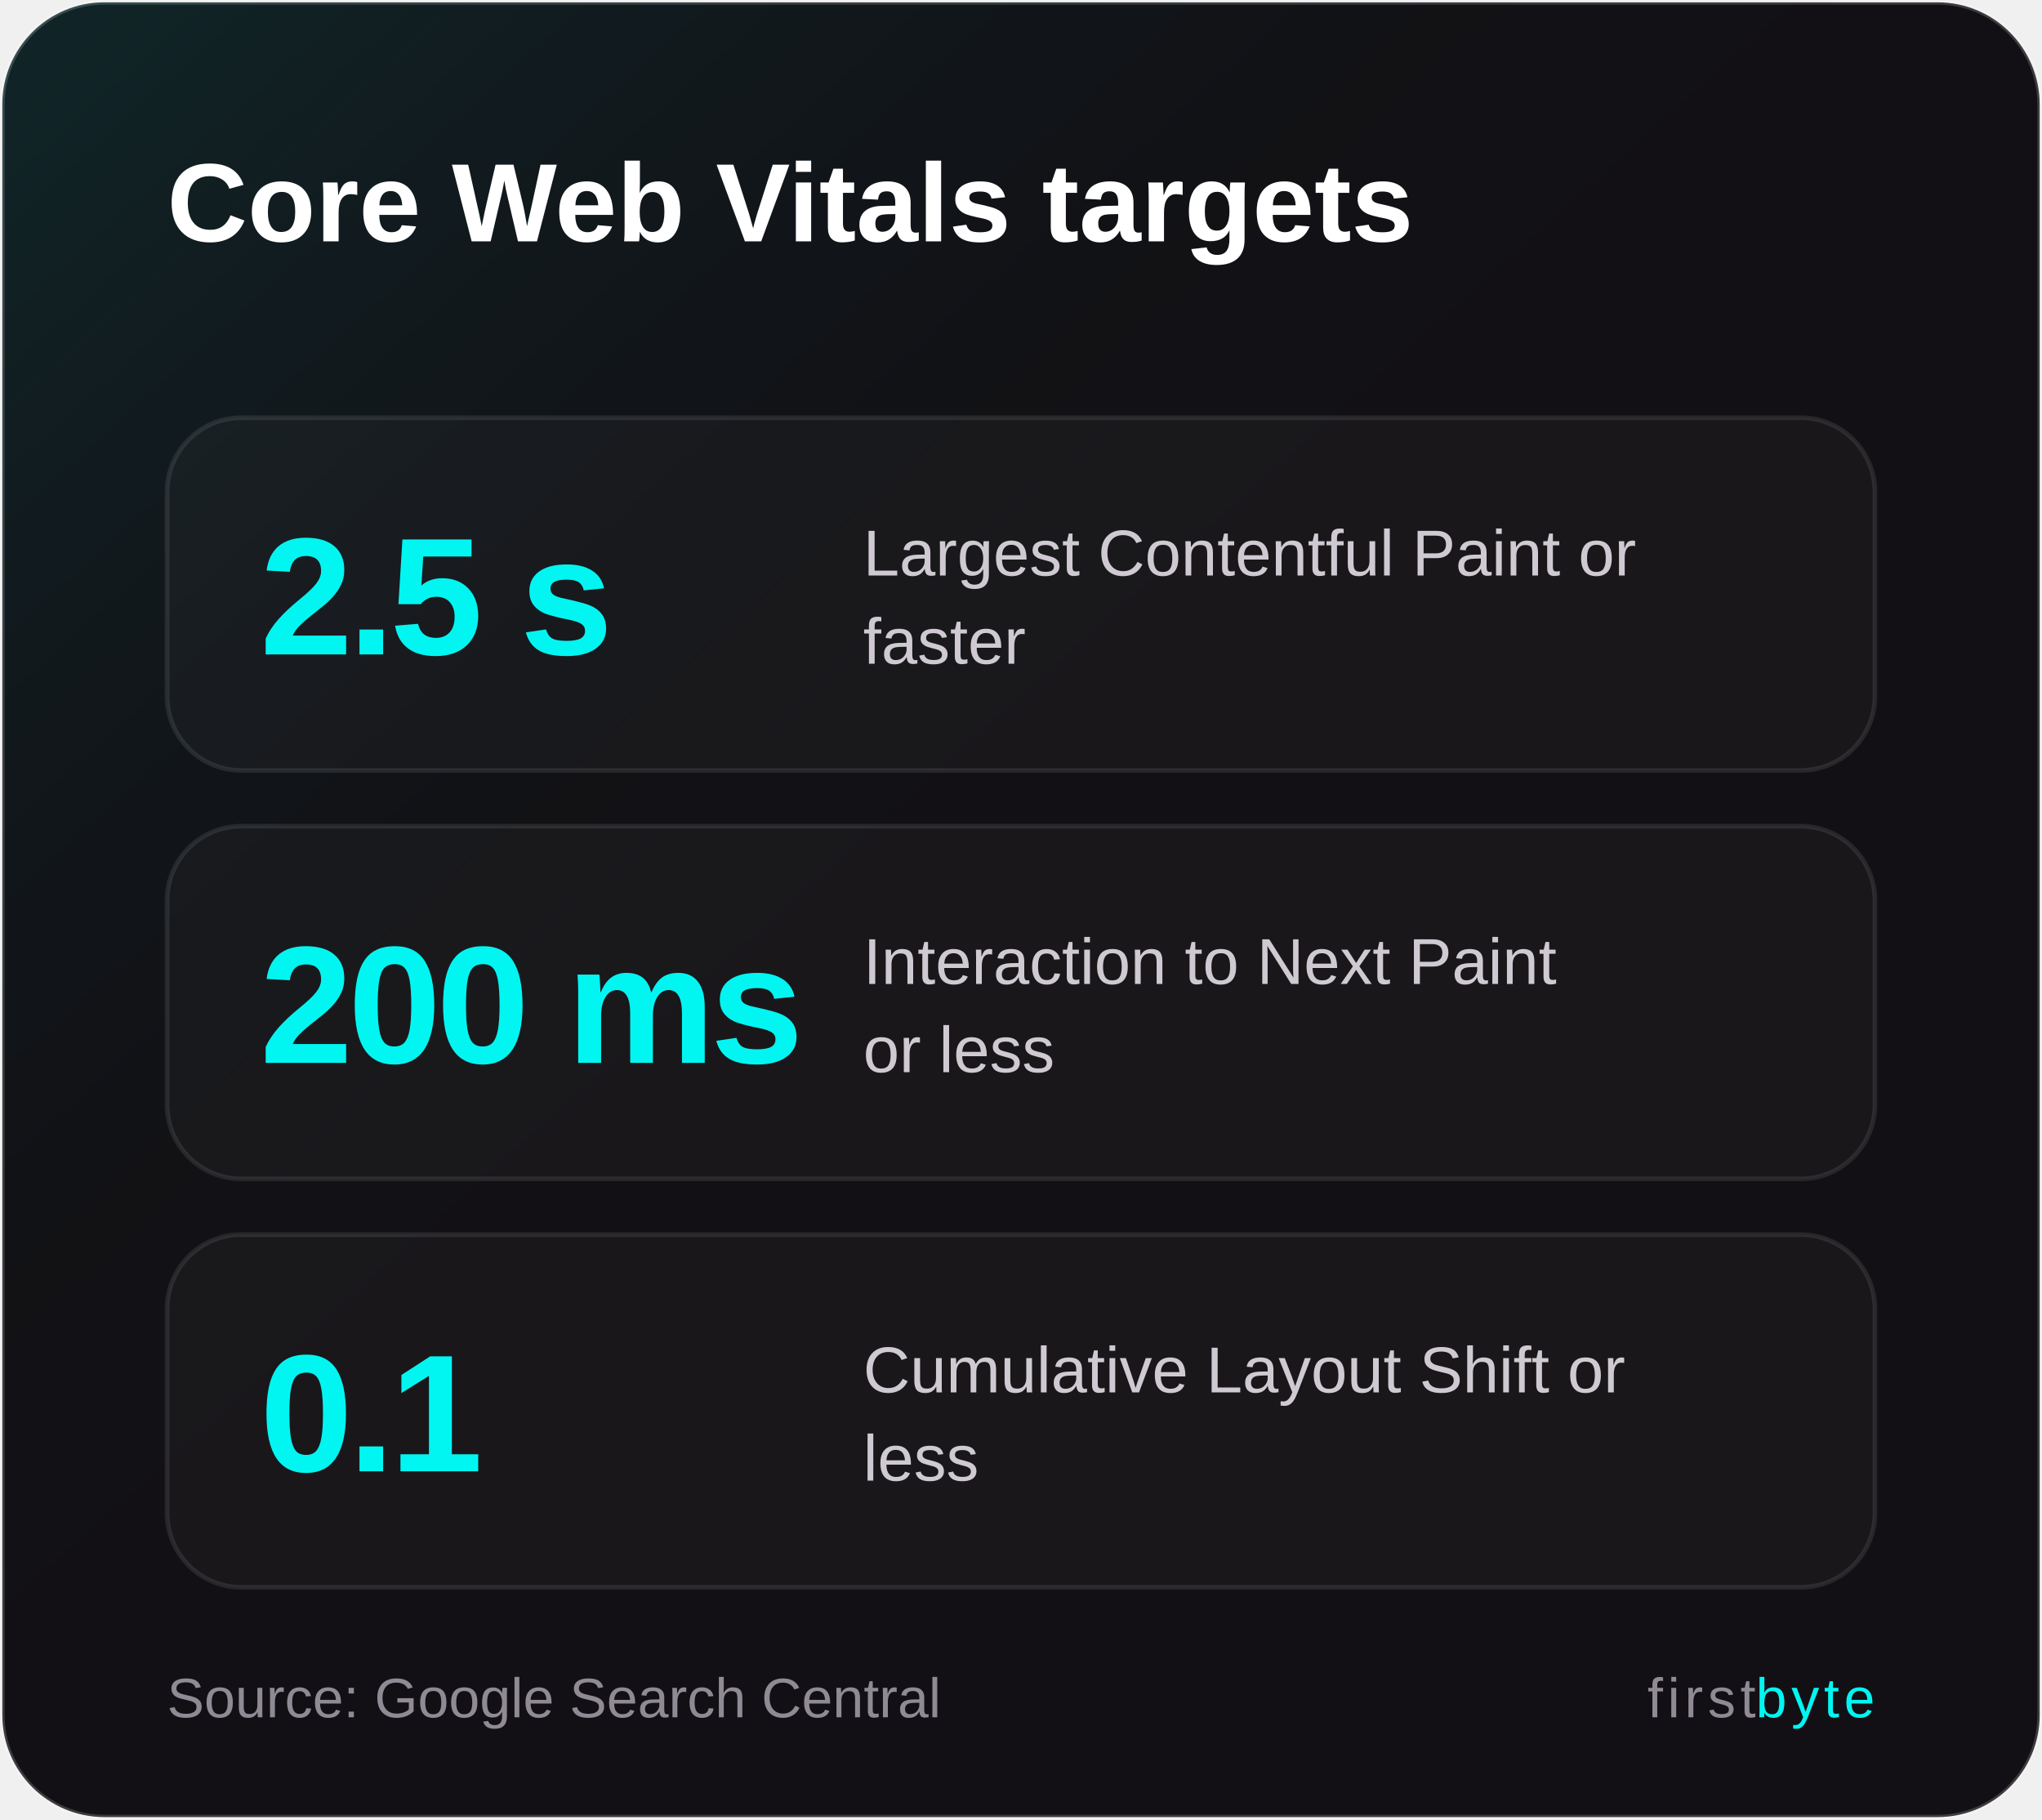
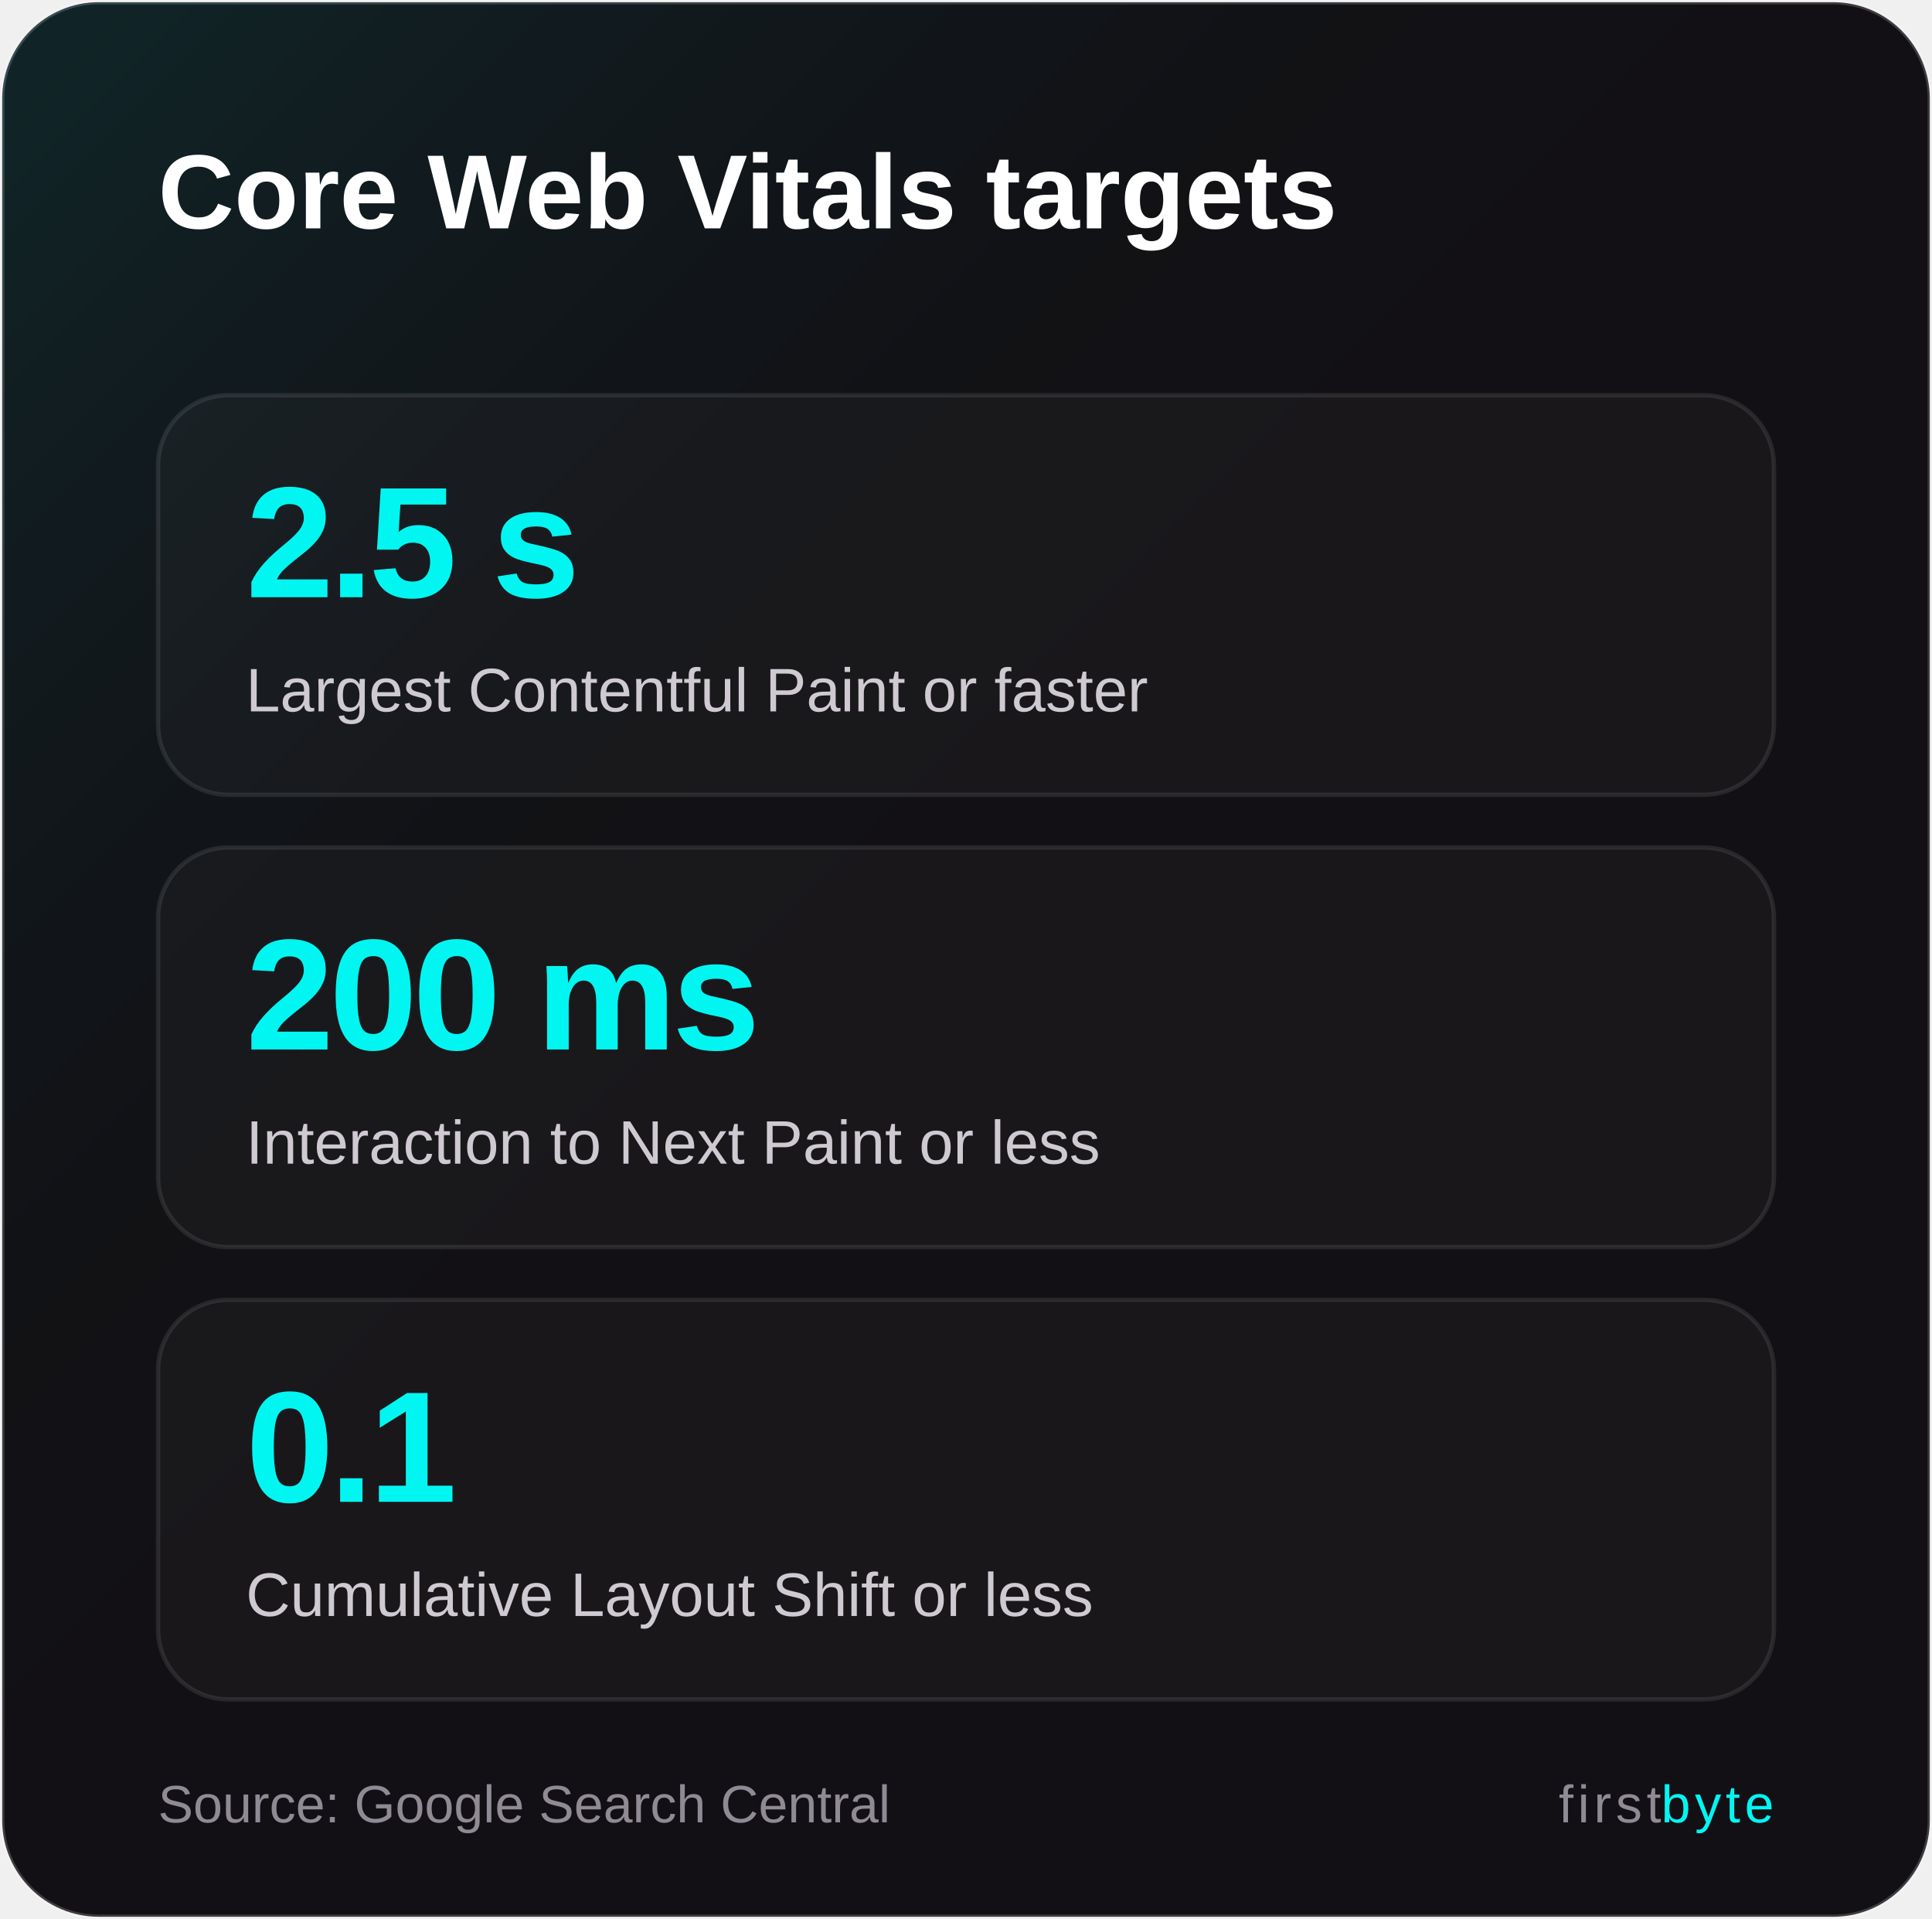
- <svg xmlns="http://www.w3.org/2000/svg" viewBox="0 0 440 392" width="440" height="392" role="img" aria-labelledby="t977253">
+ <svg xmlns="http://www.w3.org/2000/svg" viewBox="0 0 440 437" width="440" height="437" role="img" aria-labelledby="t650483">
  <defs>
-     <linearGradient id="g977253" x1="0" y1="0" x2="1" y2="1">
+     <linearGradient id="g650483" x1="0" y1="0" x2="1" y2="1">
      <stop offset="0" stop-color="#01f6f2" stop-opacity=".10" />
      <stop offset=".5" stop-color="#121014" stop-opacity="0" />
    </linearGradient>
-     <linearGradient id="bar977253" x1="0" y1="0" x2="1" y2="0">
+     <linearGradient id="bar650483" x1="0" y1="0" x2="1" y2="0">
      <stop offset="0" stop-color="#01f6f2" />
      <stop offset="1" stop-color="#3ad7ff" />
    </linearGradient>
  </defs>
-   <rect x=".5" y=".5" width="439" height="391" rx="22" fill="#121014" stroke="rgba(255,255,255,.18)" />
-   <rect x=".5" y=".5" width="439" height="391" rx="22" fill="url(#g977253)" />
+   <rect x=".5" y=".5" width="439" height="436" rx="22" fill="#121014" stroke="rgba(255,255,255,.18)" />
+   <rect x=".5" y=".5" width="439" height="436" rx="22" fill="url(#g650483)" />
  <text x="36" y="52" fill="#ffffff" font-family="'Funnel Display', Figtree, 'Helvetica Neue', Arial, sans-serif" font-size="24" font-weight="600">
    <tspan x="36" dy="0">Core Web Vitals targets</tspan>
  </text>
-   <rect x="36" y="90" width="368" height="76" rx="16" fill="rgba(255,255,255,.03)" stroke="rgba(255,255,255,.09)" />
-   <text x="56" y="141" fill="#01f6f2" font-family="'Funnel Display', Figtree, 'Helvetica Neue', Arial, sans-serif" font-size="36" font-weight="600" letter-spacing="-1">2.5 s</text>
-   <text x="186" y="124" fill="#cfcad2" font-family="Figtree, 'Helvetica Neue', Arial, sans-serif" font-size="14">
-     <tspan x="186" dy="0">Largest Contentful Paint or</tspan>
-     <tspan x="186" dy="19">faster</tspan>
+   <rect x="36" y="90" width="368" height="91" rx="16" fill="rgba(255,255,255,.03)" stroke="rgba(255,255,255,.09)" />
+   <text x="56" y="136" fill="#01f6f2" font-family="'Funnel Display', Figtree, 'Helvetica Neue', Arial, sans-serif" font-size="36" font-weight="600" letter-spacing="-1">2.5 s</text>
+   <text x="56" y="162" fill="#cfcad2" font-family="Figtree, 'Helvetica Neue', Arial, sans-serif" font-size="14">
+     <tspan x="56" dy="0">Largest Contentful Paint or faster</tspan>
  </text>
-   <rect x="36" y="178" width="368" height="76" rx="16" fill="rgba(255,255,255,.03)" stroke="rgba(255,255,255,.09)" />
-   <text x="56" y="229" fill="#01f6f2" font-family="'Funnel Display', Figtree, 'Helvetica Neue', Arial, sans-serif" font-size="36" font-weight="600" letter-spacing="-1">200 ms</text>
-   <text x="186" y="212" fill="#cfcad2" font-family="Figtree, 'Helvetica Neue', Arial, sans-serif" font-size="14">
-     <tspan x="186" dy="0">Interaction to Next Paint</tspan>
-     <tspan x="186" dy="19">or less</tspan>
+   <rect x="36" y="193" width="368" height="91" rx="16" fill="rgba(255,255,255,.03)" stroke="rgba(255,255,255,.09)" />
+   <text x="56" y="239" fill="#01f6f2" font-family="'Funnel Display', Figtree, 'Helvetica Neue', Arial, sans-serif" font-size="36" font-weight="600" letter-spacing="-1">200 ms</text>
+   <text x="56" y="265" fill="#cfcad2" font-family="Figtree, 'Helvetica Neue', Arial, sans-serif" font-size="14">
+     <tspan x="56" dy="0">Interaction to Next Paint or less</tspan>
  </text>
-   <rect x="36" y="266" width="368" height="76" rx="16" fill="rgba(255,255,255,.03)" stroke="rgba(255,255,255,.09)" />
-   <text x="56" y="317" fill="#01f6f2" font-family="'Funnel Display', Figtree, 'Helvetica Neue', Arial, sans-serif" font-size="36" font-weight="600" letter-spacing="-1">0.1</text>
-   <text x="186" y="300" fill="#cfcad2" font-family="Figtree, 'Helvetica Neue', Arial, sans-serif" font-size="14">
-     <tspan x="186" dy="0">Cumulative Layout Shift or</tspan>
-     <tspan x="186" dy="19">less</tspan>
+   <rect x="36" y="296" width="368" height="91" rx="16" fill="rgba(255,255,255,.03)" stroke="rgba(255,255,255,.09)" />
+   <text x="56" y="342" fill="#01f6f2" font-family="'Funnel Display', Figtree, 'Helvetica Neue', Arial, sans-serif" font-size="36" font-weight="600" letter-spacing="-1">0.1</text>
+   <text x="56" y="368" fill="#cfcad2" font-family="Figtree, 'Helvetica Neue', Arial, sans-serif" font-size="14">
+     <tspan x="56" dy="0">Cumulative Layout Shift or less</tspan>
  </text>
-   <text x="36" y="370" fill="#8f8a93" font-family="Figtree, 'Helvetica Neue', Arial, sans-serif" font-size="12">
+   <text x="36" y="415" fill="#8f8a93" font-family="Figtree, 'Helvetica Neue', Arial, sans-serif" font-size="12">
    <tspan x="36" dy="0">Source: Google Search Central</tspan>
  </text>
-   <text x="404" y="370" text-anchor="end" fill="#8f8a93" font-family="'Funnel Display', Figtree, 'Helvetica Neue', Arial, sans-serif" font-size="12" letter-spacing="1">first<tspan fill="#01f6f2">byte</tspan>
+   <text x="404" y="415" text-anchor="end" fill="#8f8a93" font-family="'Funnel Display', Figtree, 'Helvetica Neue', Arial, sans-serif" font-size="12" letter-spacing="1">first<tspan fill="#01f6f2">byte</tspan>
  </text>
</svg>
